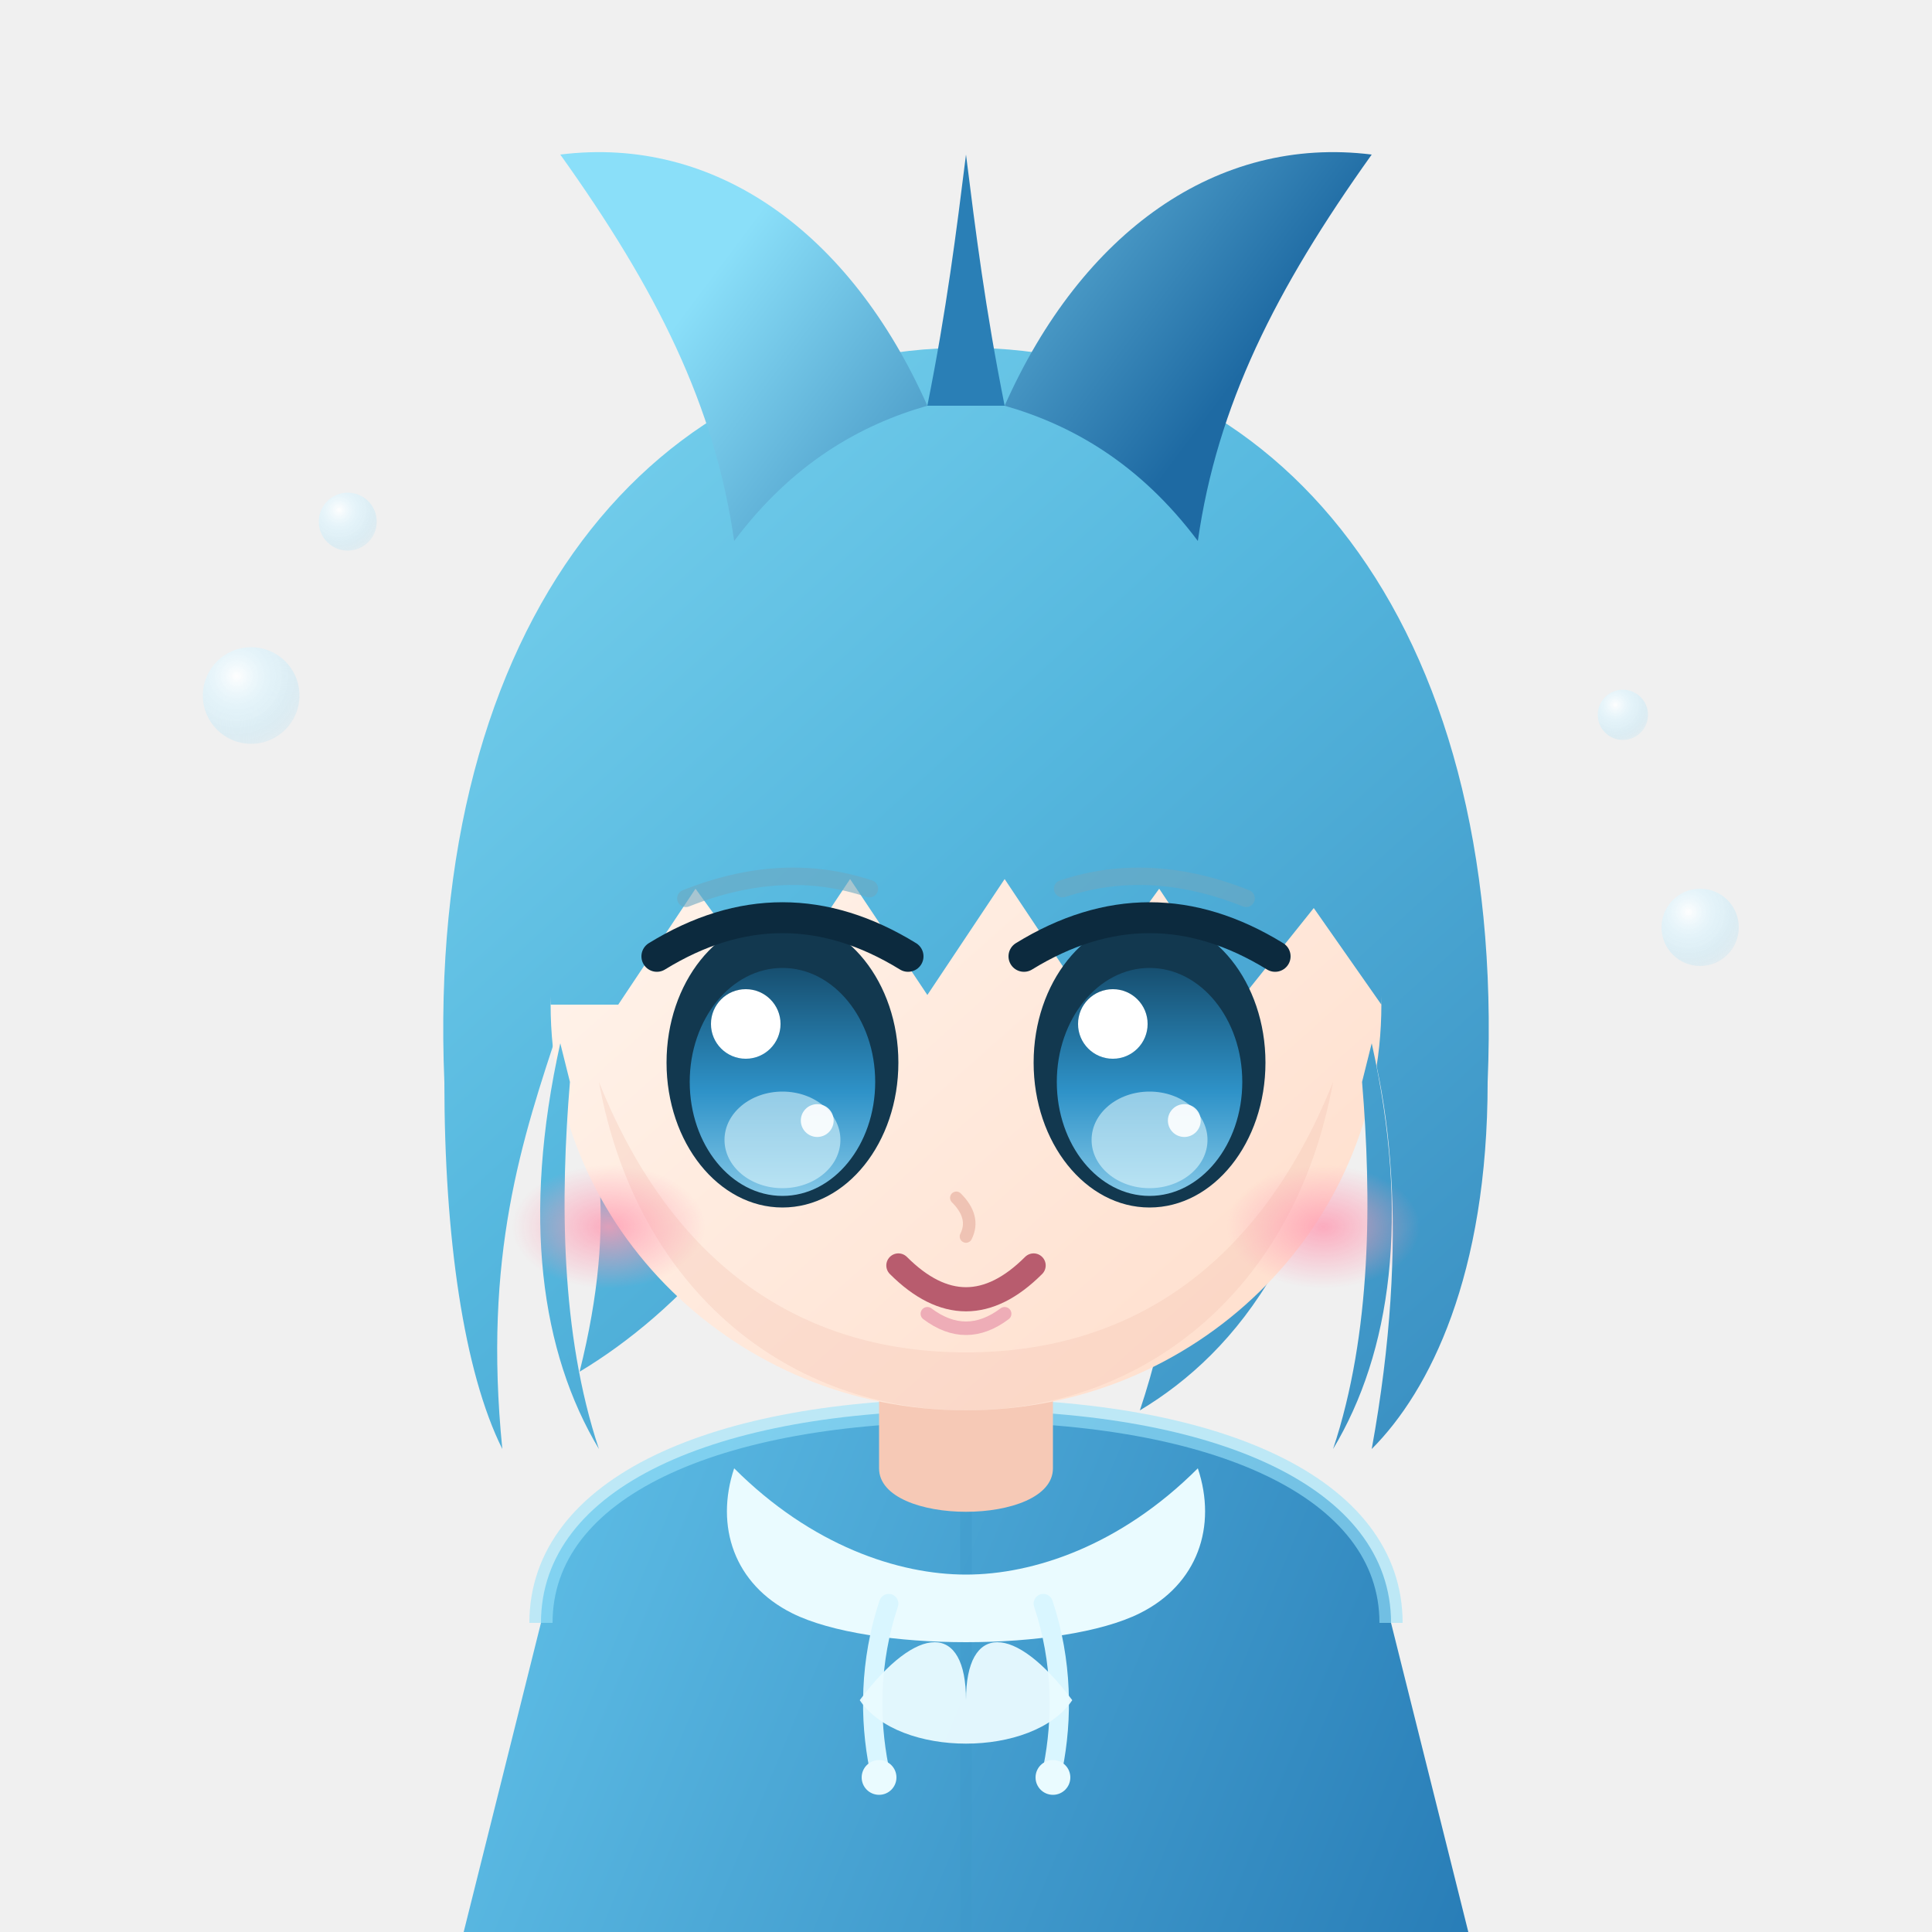
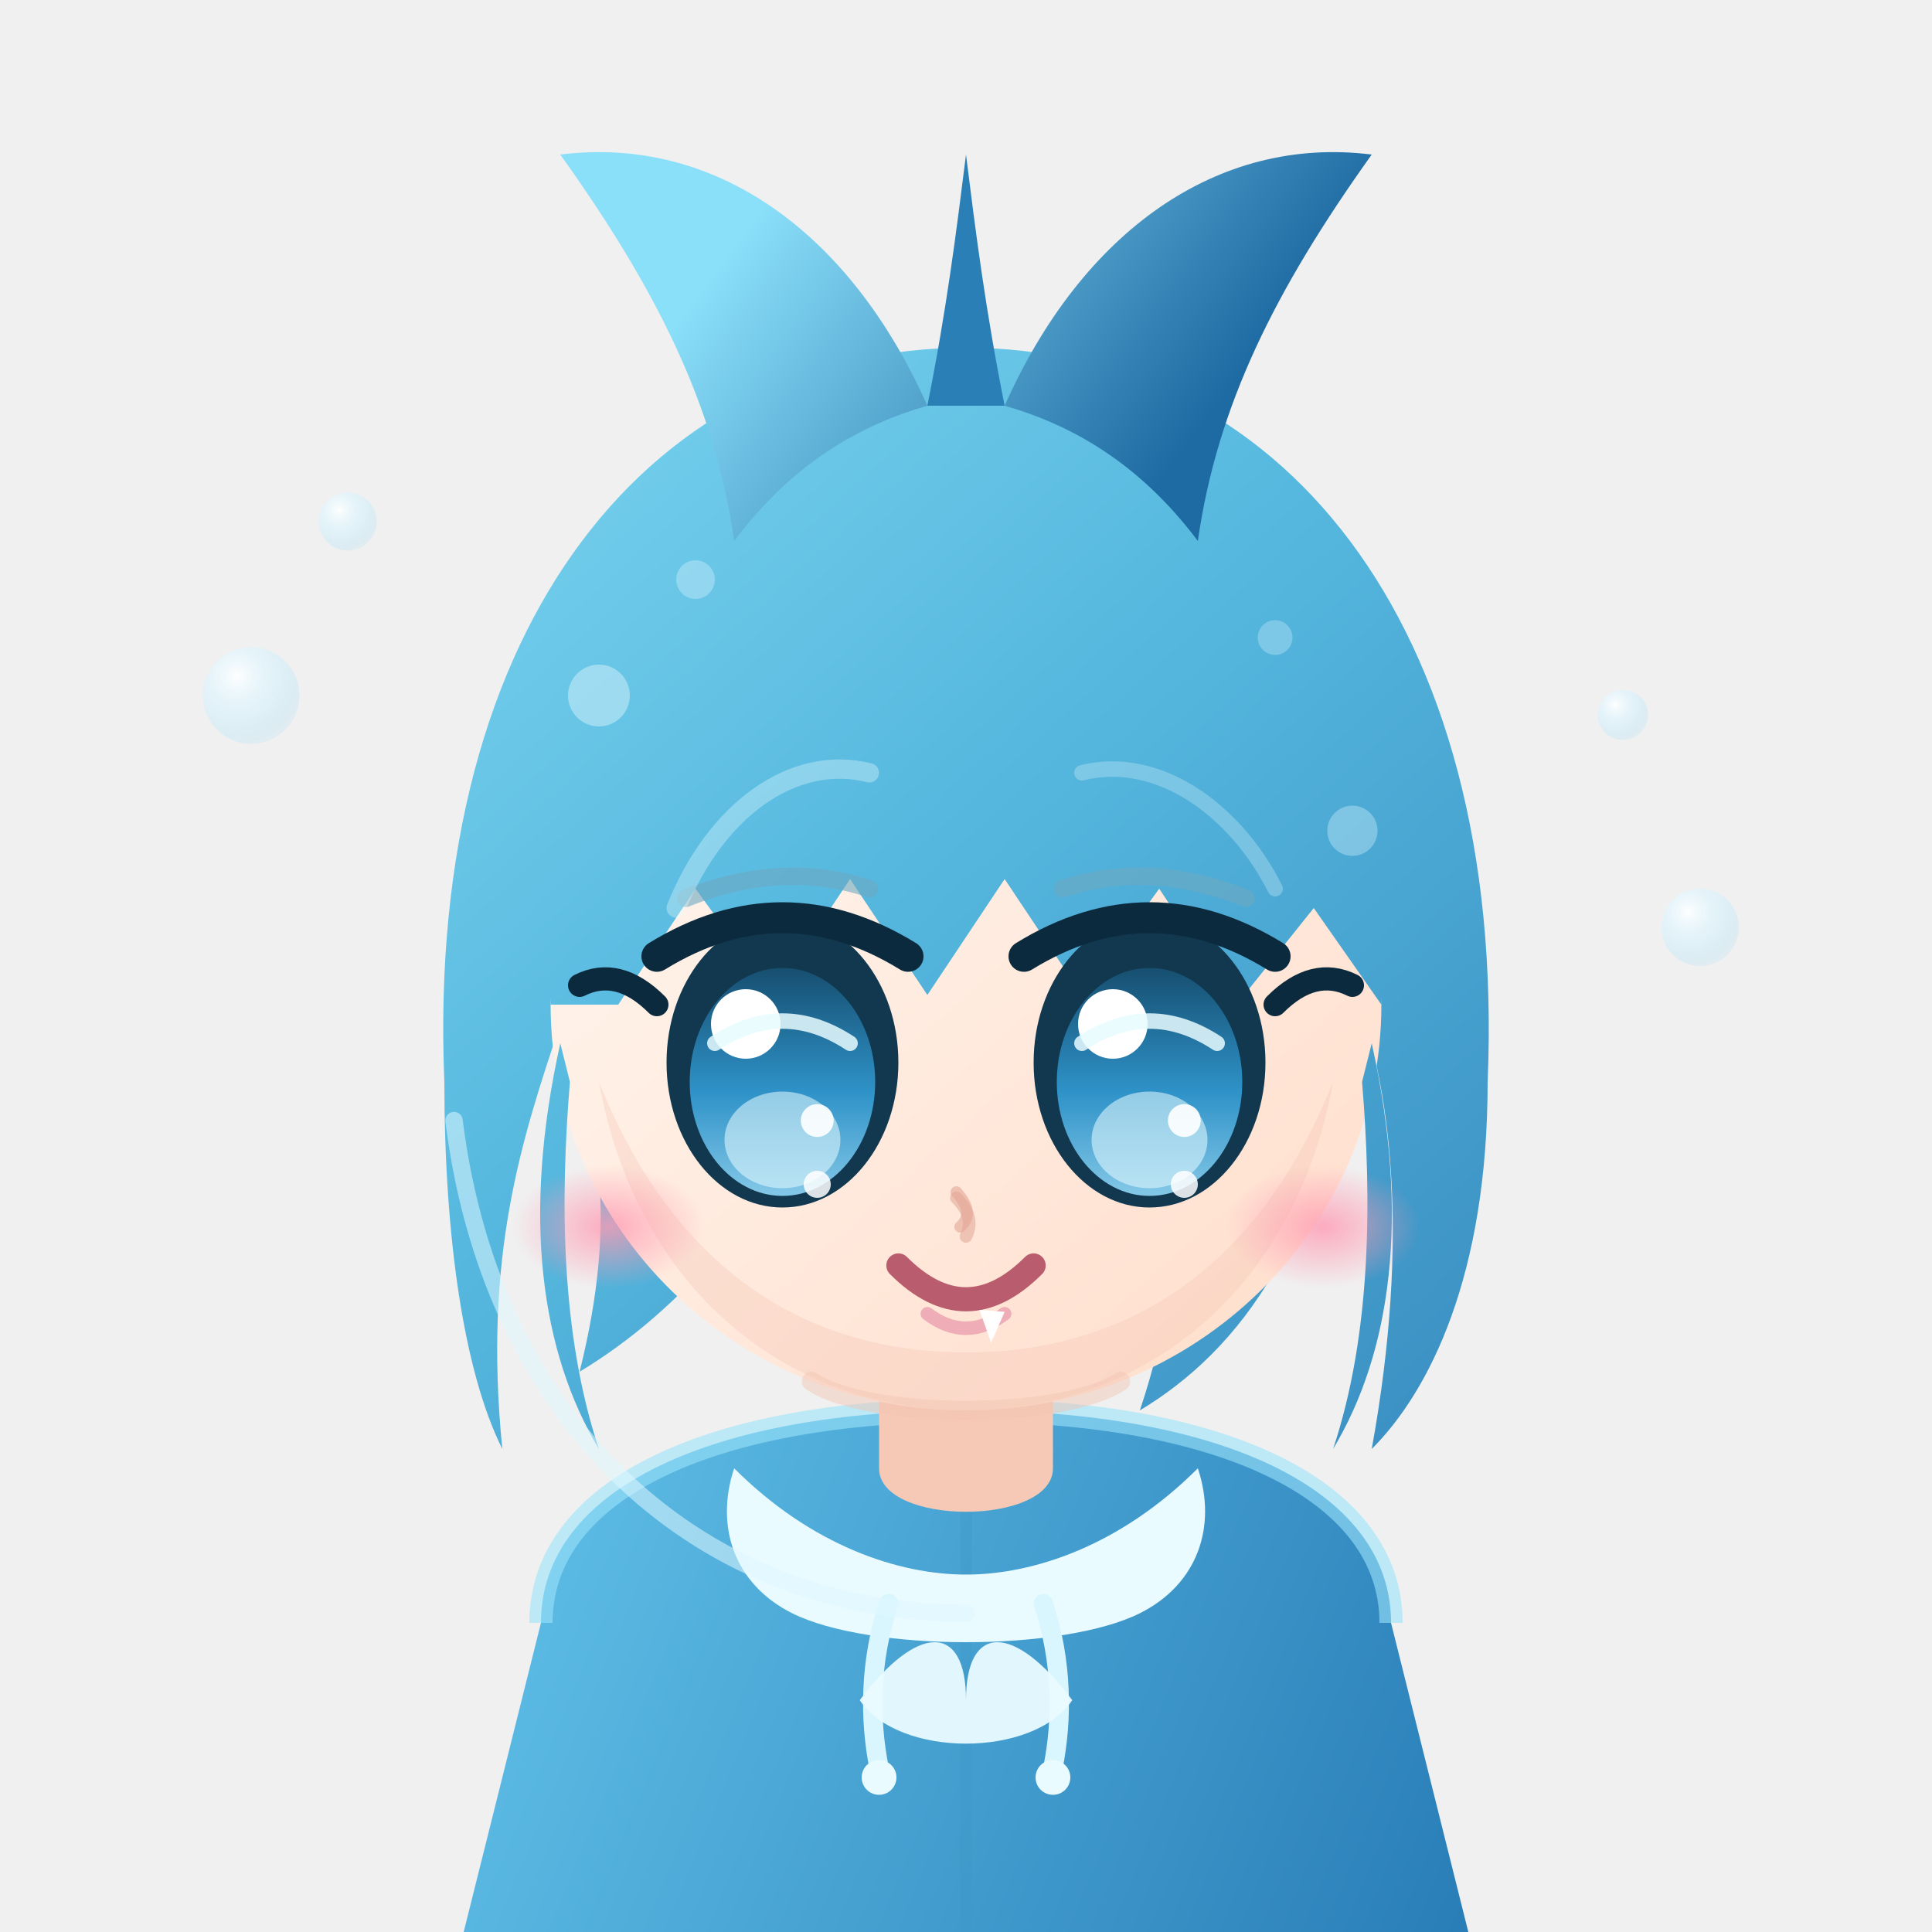
<svg xmlns="http://www.w3.org/2000/svg" viewBox="0 0 200 200" width="200" height="200" role="img" aria-label="大肥鱼 鲸鱼娘">
  <defs>
    <linearGradient id="skin" x1="60" y1="60" x2="140" y2="150" gradientUnits="userSpaceOnUse">
      <stop offset="0" stop-color="#FFF9F3" />
      <stop offset="1" stop-color="#FFDCC9" />
    </linearGradient>
    <linearGradient id="hair" x1="50" y1="40" x2="150" y2="150" gradientUnits="userSpaceOnUse">
      <stop offset="0" stop-color="#79D2EE" />
      <stop offset=".45" stop-color="#55B7DE" />
      <stop offset="1" stop-color="#3A8FC2" />
    </linearGradient>
    <linearGradient id="iris" x1="0" y1="94" x2="0" y2="132" gradientUnits="userSpaceOnUse">
      <stop offset="0" stop-color="#0B2E45" />
      <stop offset=".5" stop-color="#2E92C8" />
      <stop offset="1" stop-color="#C6F1FF" />
    </linearGradient>
    <linearGradient id="hoodie" x1="40" y1="150" x2="160" y2="200" gradientUnits="userSpaceOnUse">
      <stop offset="0" stop-color="#65C6EC" />
      <stop offset="1" stop-color="#2579B4" />
    </linearGradient>
    <linearGradient id="fluke" x1="80" y1="20" x2="120" y2="50" gradientUnits="userSpaceOnUse">
      <stop offset="0" stop-color="#8ADFF9" />
      <stop offset="1" stop-color="#1E6AA3" />
    </linearGradient>
    <radialGradient id="cheek" cx=".5" cy=".5" r=".5">
      <stop offset="0" stop-color="#FF9AB2" stop-opacity=".8" />
      <stop offset="1" stop-color="#FF9AB2" stop-opacity="0" />
    </radialGradient>
    <radialGradient id="bubble" cx=".35" cy=".3" r=".75">
      <stop offset="0" stop-color="#FFFFFF" stop-opacity=".95" />
      <stop offset=".6" stop-color="#CDF1FF" stop-opacity=".45" />
      <stop offset="1" stop-color="#8FD8F6" stop-opacity=".15" />
    </radialGradient>
  </defs>
  <circle cx="26" cy="72" r="5" fill="url(#bubble)" />
  <circle cx="36" cy="54" r="3" fill="url(#bubble)" />
  <circle cx="176" cy="96" r="4" fill="url(#bubble)" />
  <circle cx="168" cy="74" r="2.6" fill="url(#bubble)" />
  <path d="M56 168 C56 154 74 146 100 146 C126 146 144 154 144 168 L152 200 L48 200 Z" fill="url(#hoodie)" />
  <path d="M56 168 C56 154 74 146 100 146 C126 146 144 154 144 168" fill="none" stroke="#9BE3FA" stroke-width="2.4" opacity=".6" />
  <path d="M100 146 L100 200" stroke="#3C97C8" stroke-width="1.2" opacity=".35" />
  <path d="M91 132 L109 132 L109 152 C109 158 91 158 91 152 Z" fill="#F6C9B6" />
  <path d="M46 112 C44 64 68 36 100 36 C132 36 156 64 154 112 C154 132 148 144 142 150 C146 128 144 112 140 102 C138 128 128 140 118 146 C124 128 122 114 118 106 C112 128 100 140 88 144 C94 126 92 112 88 104 C82 124 70 136 60 142 C64 126 62 116 58 106 C54 118 50 130 52 150 C48 142 46 128 46 112 Z" fill="url(#hair)" />
  <ellipse cx="100" cy="104" rx="43" ry="42" fill="url(#skin)" />
  <path d="M62 112 C66 134 82 146 100 146 C118 146 134 134 138 112 C130 132 116 140 100 140 C84 140 70 132 62 112 Z" fill="#F0BFAE" opacity=".3" />
  <path d="M57 104 C55 68 76 46 100 46 C124 46 145 68 143 104 L136 94 L128 104 L120 92 L112 103 L104 91 L96 103 L88 91 L80 103 L72 92 L64 104 Z" fill="url(#hair)" />
  <path d="M58 108 C54 126 56 140 62 150 C58 138 58 124 59 112 Z" fill="url(#hair)" />
  <path d="M142 108 C146 126 144 140 138 150 C142 138 142 124 141 112 Z" fill="url(#hair)" />
  <path d="M96 42 C88 24 74 14 58 16 C68 30 74 42 76 56 C82 48 89 44 96 42 Z" fill="url(#fluke)" />
  <path d="M104 42 C112 24 126 14 142 16 C132 30 126 42 124 56 C118 48 111 44 104 42 Z" fill="url(#fluke)" />
  <path d="M96 42 C98 32 99 24 100 16 C101 24 102 32 104 42 Z" fill="#2A7FB6" />
  <path d="M71 93 Q81 89 90 92" fill="none" stroke="#6CA8C2" stroke-width="1.8" stroke-linecap="round" opacity=".6" />
  <path d="M110 92 Q119 89 129 93" fill="none" stroke="#6CA8C2" stroke-width="1.8" stroke-linecap="round" opacity=".6" />
  <ellipse cx="81" cy="110" rx="12" ry="15" fill="#12384F" />
  <ellipse cx="119" cy="110" rx="12" ry="15" fill="#12384F" />
  <ellipse cx="81" cy="112" rx="9.6" ry="11.8" fill="url(#iris)" />
  <ellipse cx="119" cy="112" rx="9.6" ry="11.8" fill="url(#iris)" />
  <ellipse cx="81" cy="118" rx="6" ry="5" fill="#E8FBFF" opacity=".55" />
  <ellipse cx="119" cy="118" rx="6" ry="5" fill="#E8FBFF" opacity=".55" />
  <circle cx="77.2" cy="106" r="3.6" fill="#FFFFFF" />
  <circle cx="115.2" cy="106" r="3.6" fill="#FFFFFF" />
  <circle cx="84.6" cy="116" r="1.7" fill="#FFFFFF" opacity=".9" />
  <circle cx="122.6" cy="116" r="1.7" fill="#FFFFFF" opacity=".9" />
  <path d="M68 99 Q81 91 94 99" fill="none" stroke="#0C2A3E" stroke-width="3.2" stroke-linecap="round" />
  <path d="M106 99 Q119 91 132 99" fill="none" stroke="#0C2A3E" stroke-width="3.2" stroke-linecap="round" />
  <ellipse cx="63" cy="127" rx="10" ry="6.4" fill="url(#cheek)" />
  <ellipse cx="137" cy="127" rx="10" ry="6.4" fill="url(#cheek)" />
  <path d="M93 131 Q100 138 107 131" fill="none" stroke="#B85C6E" stroke-width="2.5" stroke-linecap="round" />
  <path d="M96 136 Q100 139 104 136" fill="none" stroke="#EBA3B1" stroke-width="1.4" stroke-linecap="round" opacity=".85" />
  <path d="M99 124 Q101 126 100 128" fill="none" stroke="#E0A08F" stroke-width="1.3" stroke-linecap="round" opacity=".5" />
  <path d="M76 152 C84 160 93 163 100 163 C107 163 116 160 124 152 C126 158 124 164 118 167 C110 171 90 171 82 167 C76 164 74 158 76 152 Z" fill="#EAFBFF" />
  <path d="M92 166 C90 172 90 178 91 183" fill="none" stroke="#D9F6FF" stroke-width="2" stroke-linecap="round" />
  <path d="M108 166 C110 172 110 178 109 183" fill="none" stroke="#D9F6FF" stroke-width="2" stroke-linecap="round" />
  <circle cx="91" cy="184" r="1.8" fill="#EAFBFF" />
  <circle cx="109" cy="184" r="1.8" fill="#EAFBFF" />
  <path d="M89 176 C95 168 100 168 100 176 C100 168 105 168 111 176 C107 182 93 182 89 176 Z" fill="#EAFBFF" opacity=".95" />
+   <path d="M74 108 Q81 103.4 88 108" fill="none" stroke="#E8FBFF" stroke-width="1.6" stroke-linecap="round" opacity=".85" />
+   <path d="M112 108 Q119 103.4 126 108" fill="none" stroke="#E8FBFF" stroke-width="1.6" stroke-linecap="round" opacity=".85" />
+   <circle cx="84.6" cy="122.6" r="1.4" fill="#FFFFFF" opacity=".85" />
+   <circle cx="122.6" cy="122.6" r="1.4" fill="#FFFFFF" opacity=".85" />
+   <path d="M68 104 Q64 100 60 102" fill="none" stroke="#0C2A3E" stroke-width="2.4" stroke-linecap="round" />
+   <path d="M132 104 Q136 100 140 102" fill="none" stroke="#0C2A3E" stroke-width="2.4" stroke-linecap="round" />
+   <path d="M99 123.4 Q101 125.6 99.4 127" fill="none" stroke="#E0A08F" stroke-width="1.2" stroke-linecap="round" opacity=".55" />
+   <path d="M101.4 135.6 L102.6 139 L104 135.8 Z" fill="#FFFFFF" />
+   <path d="M70 94 C74 84 82 78 90 80" fill="none" stroke="#E9FBFF" stroke-width="2" stroke-linecap="round" opacity=".35" />
+   <path d="M112 80 C120 78 128 84 132 92" fill="none" stroke="#E9FBFF" stroke-width="1.6" stroke-linecap="round" opacity=".28" />
+   <path d="M47 116 C51 148 73 167 100 167" fill="none" stroke="#DFF7FF" stroke-width="1.8" stroke-linecap="round" opacity=".55" />
+   <circle cx="62" cy="72" r="3.2" fill="#DFF7FF" opacity=".45" />
+   <circle cx="72" cy="60" r="2" fill="#DFF7FF" opacity=".35" />
+   <circle cx="140" cy="86" r="2.6" fill="#DFF7FF" opacity=".35" />
+   <circle cx="132" cy="66" r="1.8" fill="#DFF7FF" opacity=".3" />
+   <path d="M84 143 C90 147 110 147 116 143" fill="none" stroke="#F2C4B2" stroke-width="2" stroke-linecap="round" opacity=".45" />
</svg>
